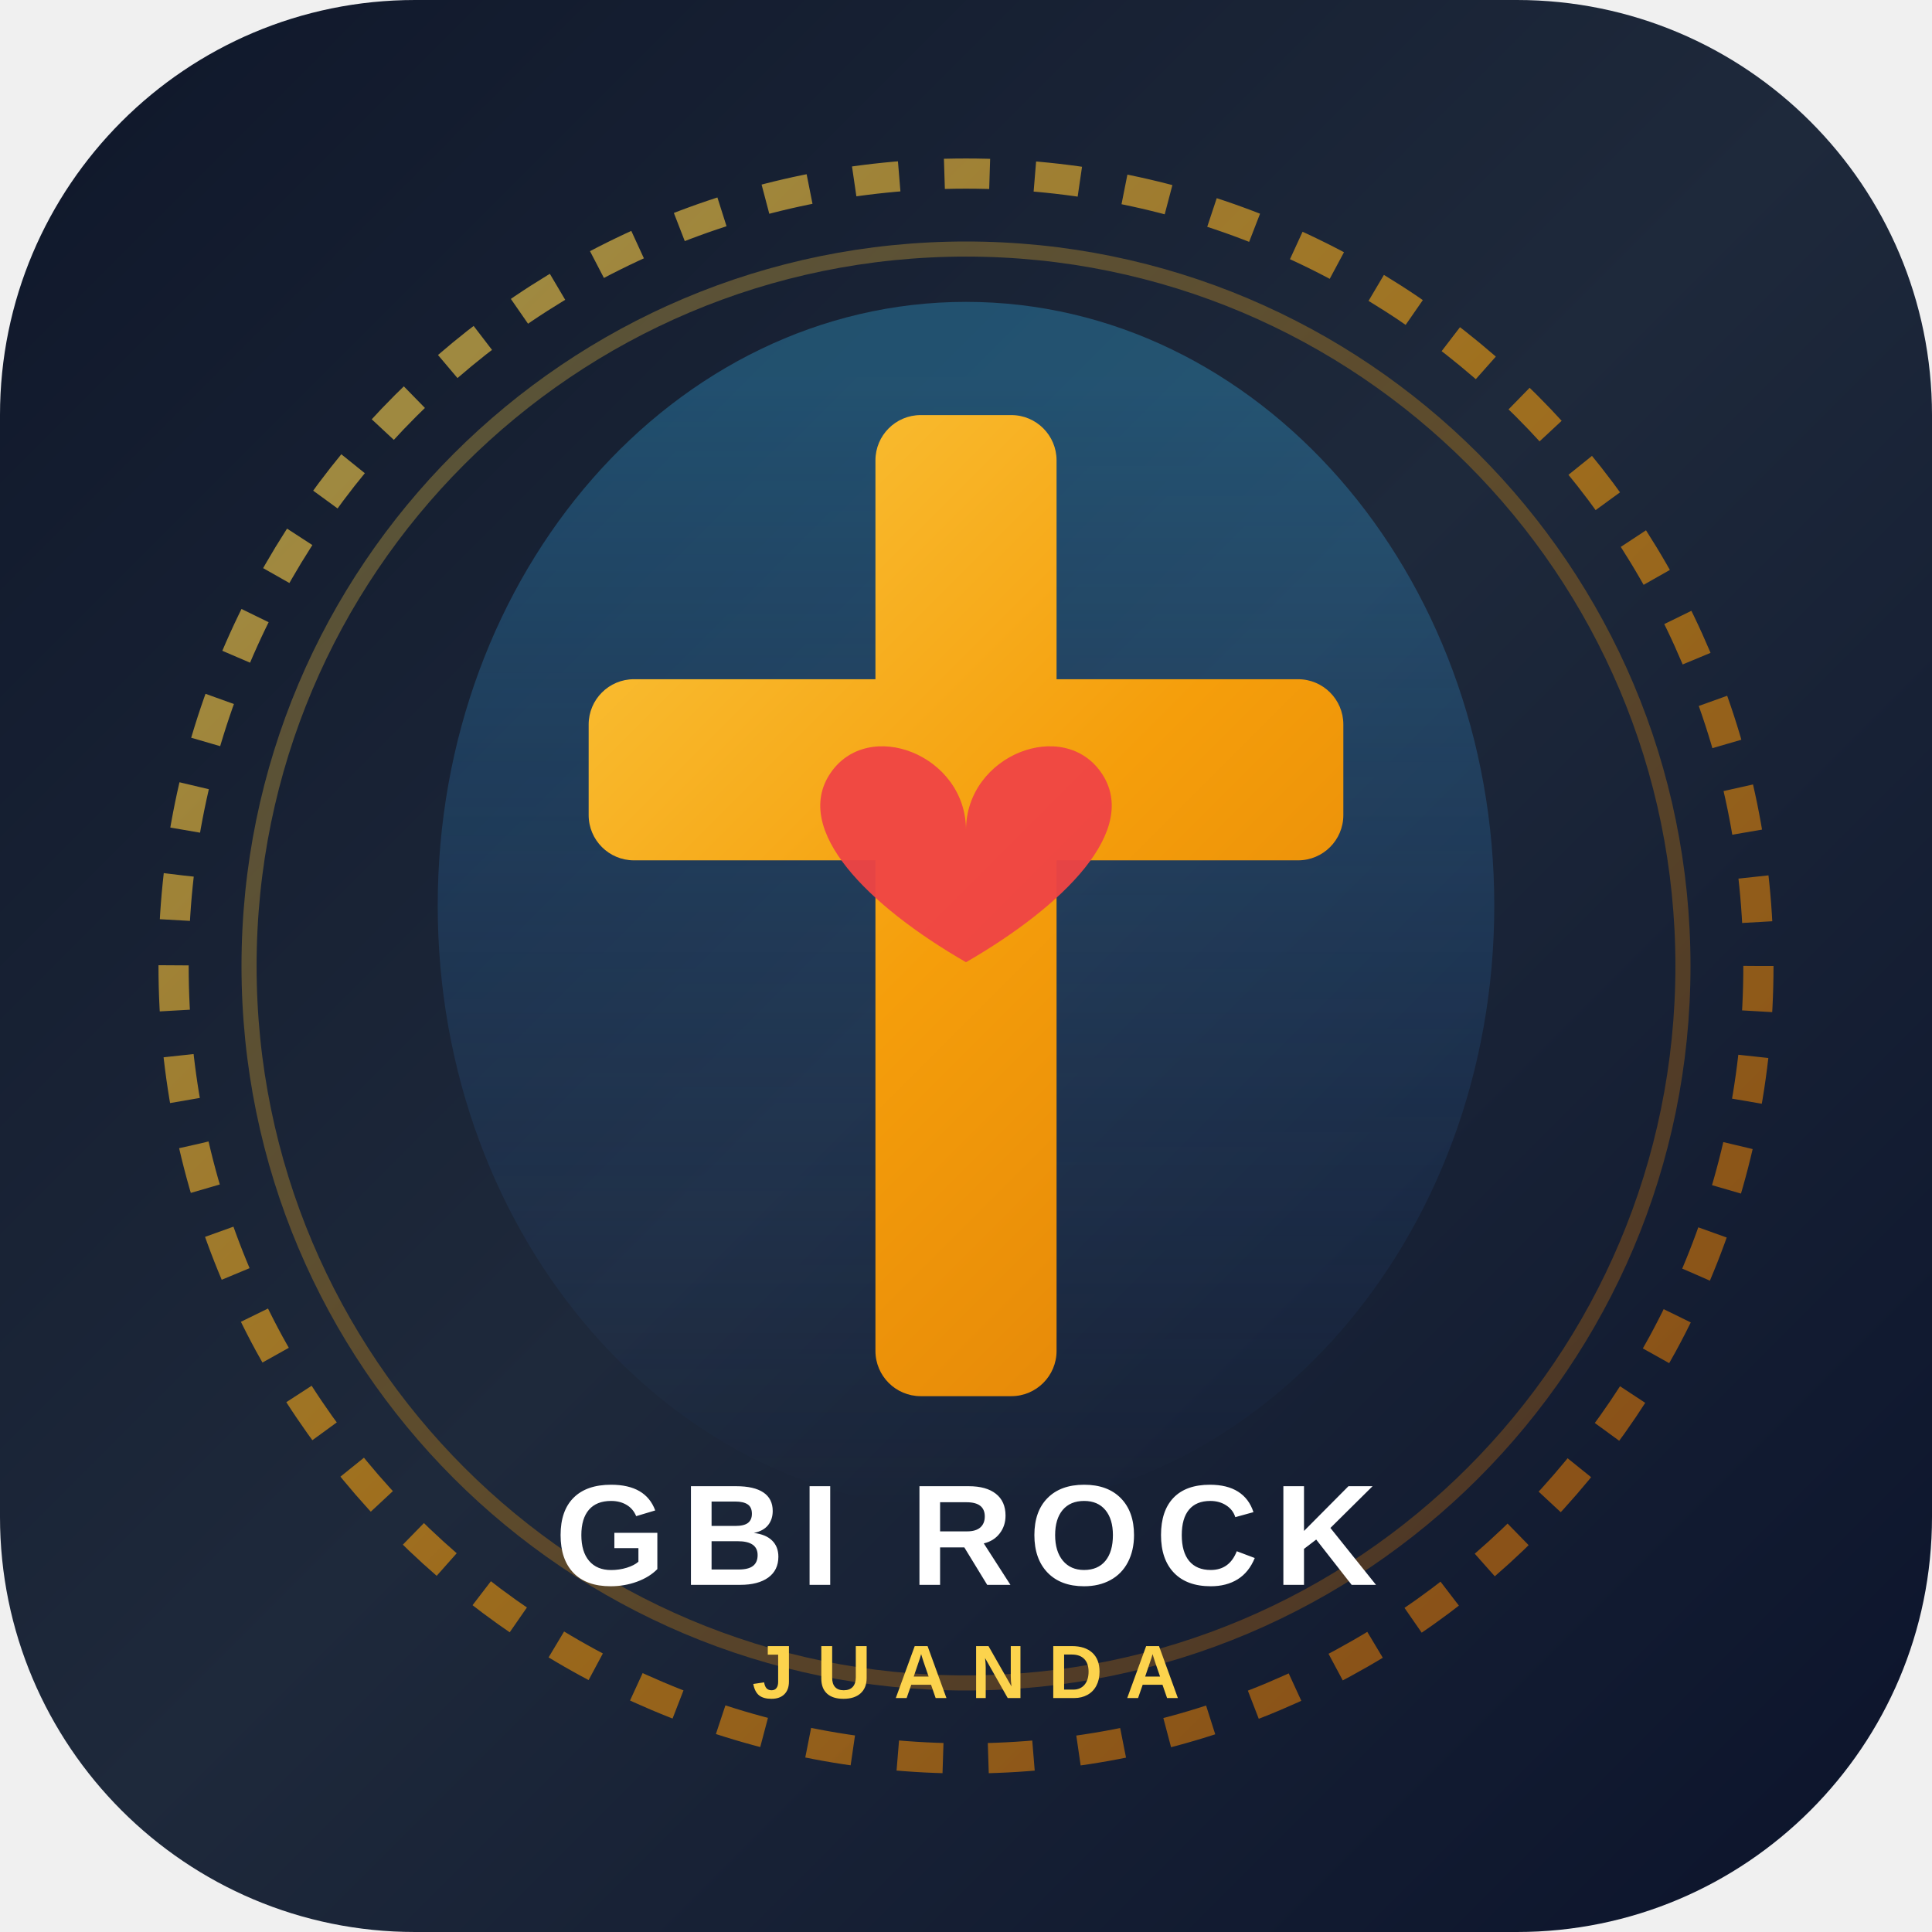
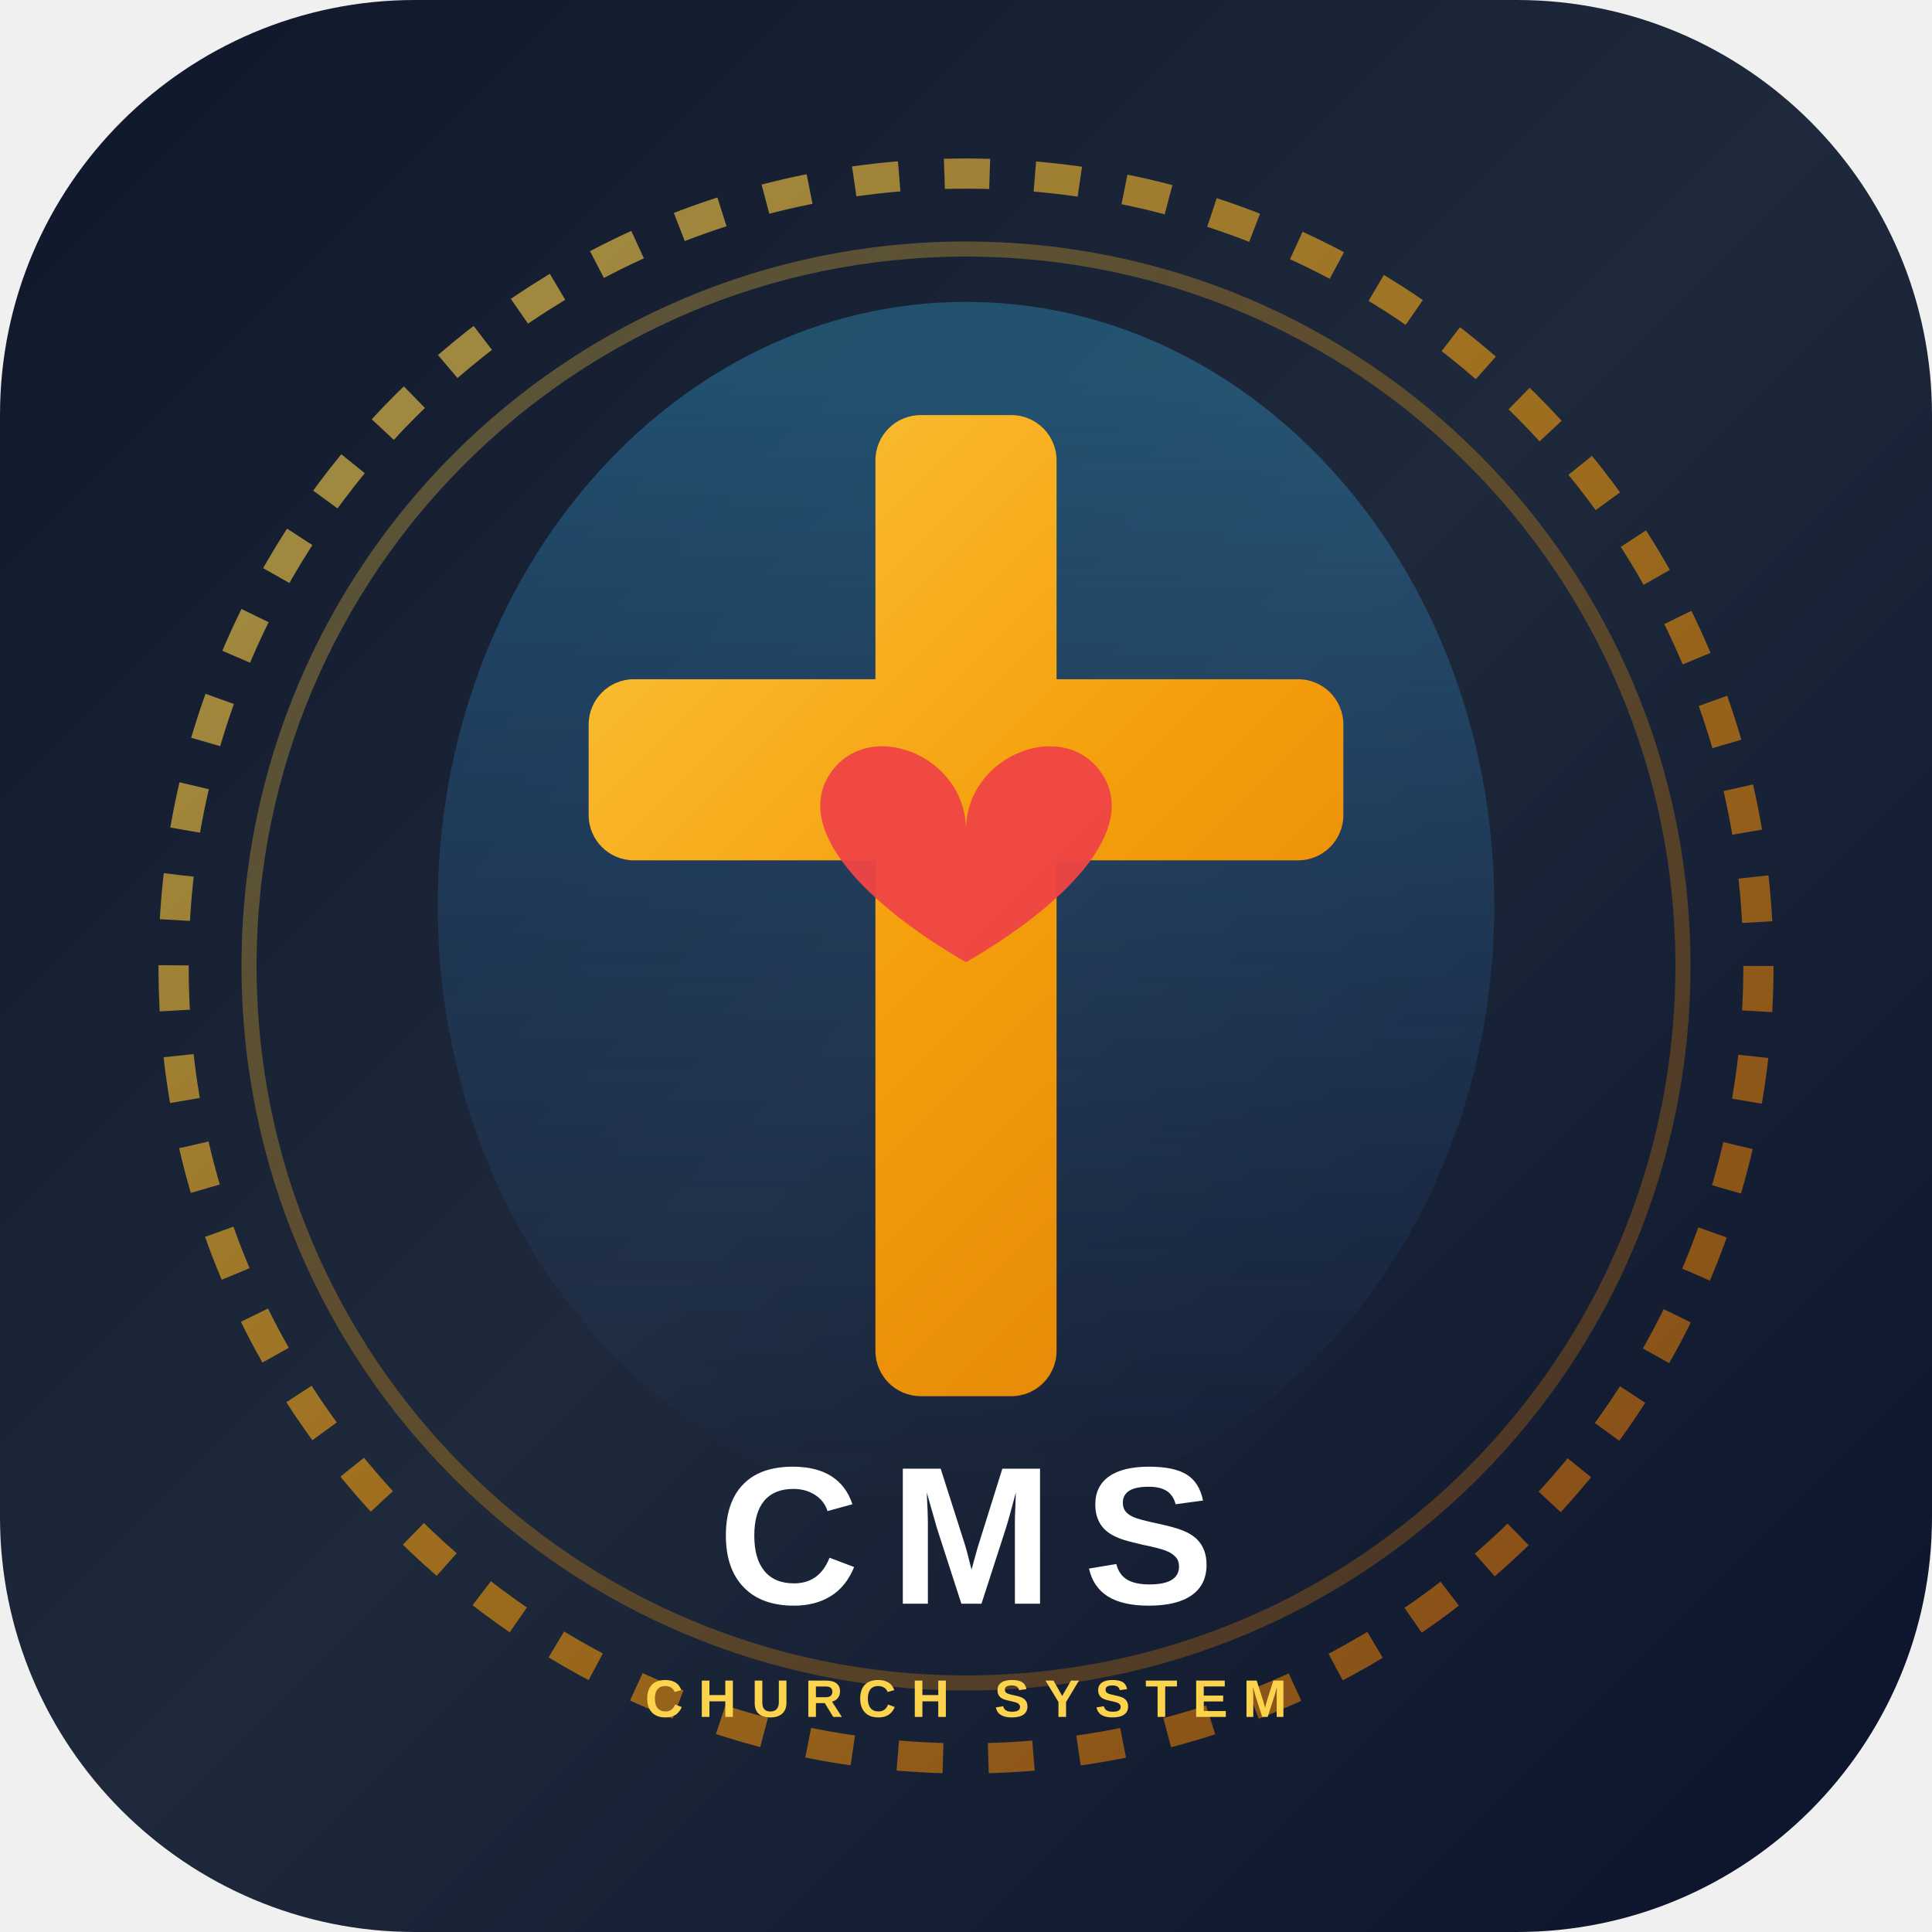
<svg xmlns="http://www.w3.org/2000/svg" width="512" height="512" viewBox="0 0 512 512" fill="none">
  <rect width="512" height="512" rx="110" fill="url(#bg-gradient)" />
  <defs>
    <linearGradient id="bg-gradient" x1="0" y1="0" x2="512" y2="512" gradientUnits="userSpaceOnUse">
      <stop offset="0%" stop-color="#0F172A" />
      <stop offset="50%" stop-color="#1E293B" />
      <stop offset="100%" stop-color="#0B132B" />
    </linearGradient>
    <linearGradient id="gold-gradient" x1="100" y1="100" x2="400" y2="400" gradientUnits="userSpaceOnUse">
      <stop offset="0%" stop-color="#FCD34D" />
      <stop offset="50%" stop-color="#F59E0B" />
      <stop offset="100%" stop-color="#D97706" />
    </linearGradient>
    <linearGradient id="glow-gradient" x1="256" y1="100" x2="256" y2="400" gradientUnits="userSpaceOnUse">
      <stop offset="0%" stop-color="#38BDF8" stop-opacity="0.3" />
      <stop offset="100%" stop-color="#3B82F6" stop-opacity="0" />
    </linearGradient>
  </defs>
  <circle cx="256" cy="256" r="210" stroke="url(#gold-gradient)" stroke-width="8" stroke-dasharray="12 12" opacity="0.6" />
  <circle cx="256" cy="256" r="190" stroke="url(#gold-gradient)" stroke-width="4" opacity="0.3" />
  <ellipse cx="256" cy="240" rx="140" ry="160" fill="url(#glow-gradient)" />
  <rect x="232" y="110" width="48" height="260" rx="12" fill="url(#gold-gradient)" />
  <rect x="156" y="180" width="200" height="48" rx="12" fill="url(#gold-gradient)" />
  <path d="M256 220 C256 200, 230 190, 220 205 C210 220, 230 240, 256 255 C282 240, 302 220, 292 205 C282 190, 256 200, 256 220 Z" fill="#EF4444" opacity="0.95" />
-   <text x="256" y="420" font-family="Arial, Helvetica, sans-serif" font-weight="900" font-size="38" fill="#FFFFFF" text-anchor="middle" letter-spacing="4">GBI ROCK</text>
-   <text x="256" y="450" font-family="Arial, Helvetica, sans-serif" font-weight="700" font-size="20" fill="#FCD34D" text-anchor="middle" letter-spacing="6">JUANDA</text>
+   <text x="256" y="425" font-family="Arial, Helvetica, sans-serif" font-weight="900" font-size="52" fill="#FFFFFF" text-anchor="middle" letter-spacing="8">CMS</text>
+   <text x="256" y="455" font-family="Arial, Helvetica, sans-serif" font-weight="700" font-size="14" fill="#FCD34D" text-anchor="middle" letter-spacing="4">CHURCH SYSTEM</text>
</svg>
